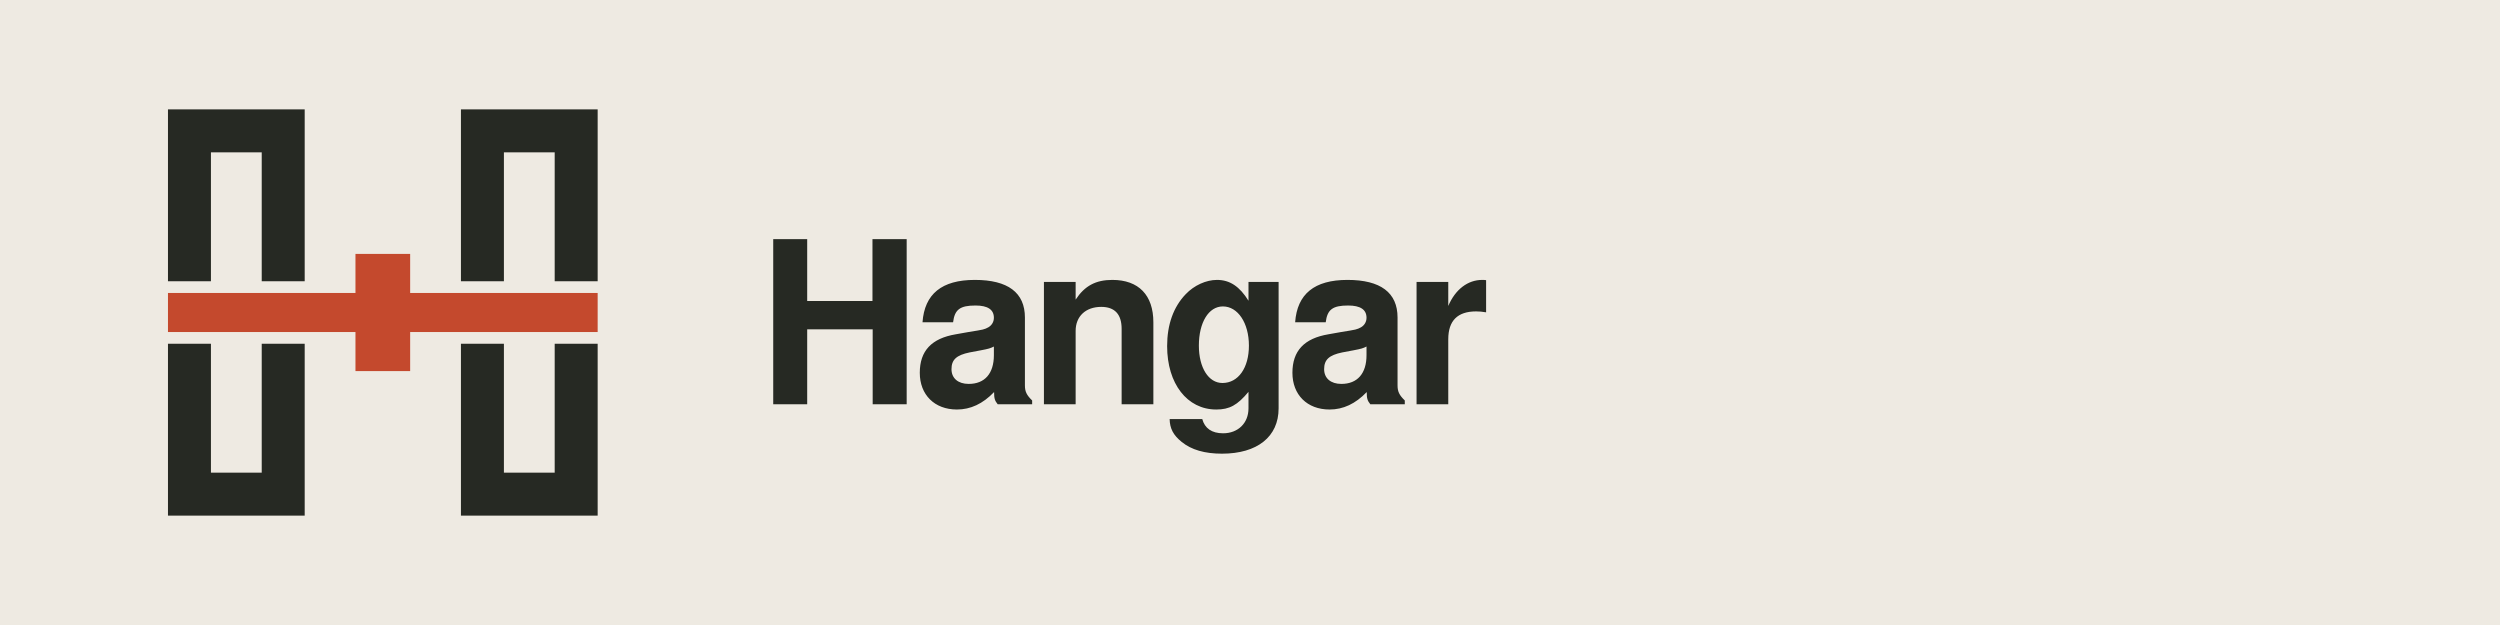
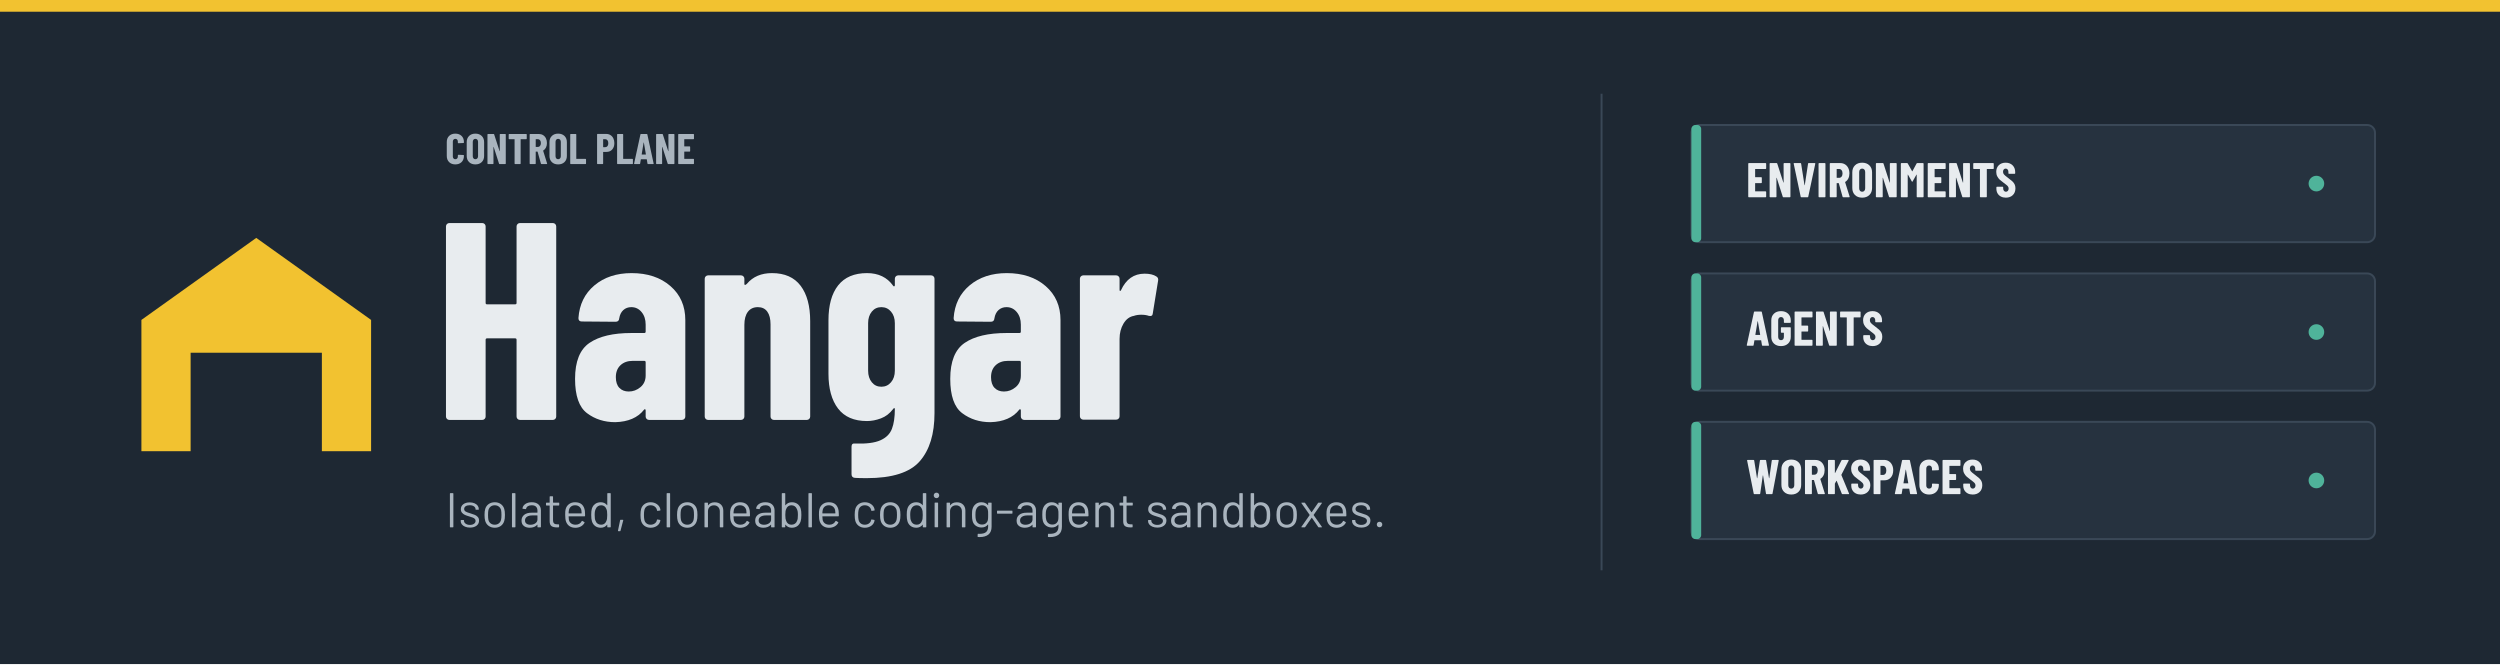
- <svg xmlns="http://www.w3.org/2000/svg" width="1280" height="320" viewBox="0 0 1280 320" role="img" aria-labelledby="title desc">
-   <rect width="1280" height="320" fill="#eeeae2" />
-   <g transform="translate(86 56)">
-     <path d="M0 0H70V88H48V22H22V88H0Z" fill="#262923" />
-     <path d="M0 120H22V186H48V120H70V208H0Z" fill="#262923" />
-     <path d="M150 0H220V88H198V22H172V88H150Z" fill="#262923" />
-     <path d="M150 120H172V186H198V120H220V208H150Z" fill="#262923" />
-     <path d="M0 94H96V74H124V94H220V114H124V134H96V114H0Z" fill="#c4492d" />
+ <svg xmlns="http://www.w3.org/2000/svg" width="1280" height="340" viewBox="0 0 1280 340" role="img" aria-labelledby="title desc">
+   <rect width="1280" height="340" fill="#1e2833" />
+   <rect width="1280" height="6" fill="#f2c230" />
+   <path d="M820 48V292" stroke="#3a4857" />
+   <g transform="translate(64 105) scale(4.2)">
+     <path d="M2 30V14L16 4l14 10v16h-6V18H8v12z" fill="#f2c230" />
  </g>
-   <text x="388" y="207" fill="#262923" font-family="Helvetica Neue,Helvetica,Arial,sans-serif" font-size="116" font-weight="700" letter-spacing="-5">Hangar</text>
+   <g fill="#a9b4be" transform="translate(228 84) scale(0.022)">
+     <path transform="translate(0 0)" d="M233 8Q143 8 88.5 -45.5Q34 -99 34 -189L34 -513Q34 -602 88.5 -655Q143 -708 233 -708Q324 -708 378.5 -655Q433 -602 433 -513L433 -502Q433 -497 429.5 -493.5Q426 -490 421 -490L304 -485Q292 -485 292 -496L292 -522Q292 -551 276 -569Q260 -587 233 -587Q207 -587 191 -569Q175 -551 175 -522L175 -177Q175 -148 191 -130.5Q207 -113 233 -113Q260 -113 276 -130.5Q292 -148 292 -177L292 -204Q292 -209 295.5 -212.5Q299 -216 304 -216L421 -211Q426 -211 429.5 -207.5Q433 -204 433 -199L433 -189Q433 -99 378 -45.5Q323 8 233 8Z" />
+     <path transform="translate(464 0)" d="M236 8Q144 8 89 -46Q34 -100 34 -190L34 -510Q34 -600 89 -654Q144 -708 236 -708Q328 -708 383.5 -654Q439 -600 439 -510L439 -190Q439 -100 383.5 -46Q328 8 236 8ZM236 -113Q264 -113 281 -132.5Q298 -152 298 -184L298 -516Q298 -548 281 -567.5Q264 -587 236 -587Q208 -587 191.5 -567.5Q175 -548 175 -516L175 -184Q175 -152 191.5 -132.5Q208 -113 236 -113Z" />
+     <path transform="translate(937 0)" d="M330 -688Q330 -693 333.5 -696.5Q337 -700 342 -700L458 -700Q463 -700 466.5 -696.5Q470 -693 470 -688L470 -12Q470 -7 466.5 -3.5Q463 0 458 0L326 0Q316 0 313 -10L189 -397Q188 -400 185.5 -399.5Q183 -399 183 -396L184 -12Q184 -7 180.5 -3.5Q177 0 172 0L56 0Q51 0 47.5 -3.5Q44 -7 44 -12L44 -688Q44 -693 47.5 -696.5Q51 -700 56 -700L187 -700Q197 -700 200 -690L325 -303Q326 -300 328.5 -300.5Q331 -301 331 -304L330 -688Z" />
+     <path transform="translate(1451 0)" d="M432 -700Q437 -700 440.5 -696.5Q444 -693 444 -688L444 -591Q444 -586 440.5 -582.5Q437 -579 432 -579L307 -579Q302 -579 302 -574L302 -12Q302 -7 298.5 -3.5Q295 0 290 0L173 0Q168 0 164.5 -3.5Q161 -7 161 -12L161 -574Q161 -579 156 -579L36 -579Q31 -579 27.5 -582.5Q24 -586 24 -591L24 -688Q24 -693 27.5 -696.5Q31 -700 36 -700L432 -700Z" />
+     <path transform="translate(1919 0)" d="M320 0Q309 0 306 -10L229 -286Q227 -290 224 -290L190 -290Q185 -290 185 -285L185 -12Q185 -7 181.5 -3.5Q178 0 173 0L56 0Q51 0 47.5 -3.5Q44 -7 44 -12L44 -688Q44 -693 47.5 -696.5Q51 -700 56 -700L258 -700Q313 -700 356 -673.5Q399 -647 422.5 -599Q446 -551 446 -489Q446 -430 423.5 -385Q401 -340 361 -315Q359 -314 358 -312.5Q357 -311 358 -309L450 -14L451 -10Q451 0 440 0L320 0ZM190 -579Q185 -579 185 -574L185 -403Q185 -398 190 -398L235 -398Q266 -398 285.5 -422.5Q305 -447 305 -488Q305 -530 285.5 -554.5Q266 -579 235 -579L190 -579Z" />
+     <path transform="translate(2390 0)" d="M236 8Q144 8 89 -46Q34 -100 34 -190L34 -510Q34 -600 89 -654Q144 -708 236 -708Q328 -708 383.5 -654Q439 -600 439 -510L439 -190Q439 -100 383.5 -46Q328 8 236 8ZM236 -113Q264 -113 281 -132.5Q298 -152 298 -184L298 -516Q298 -548 281 -567.5Q264 -587 236 -587Q208 -587 191.5 -567.5Q175 -548 175 -516L175 -184Q175 -152 191.5 -132.5Q208 -113 236 -113Z" />
+     <path transform="translate(2863 0)" d="M56 0Q51 0 47.5 -3.5Q44 -7 44 -12L44 -688Q44 -693 47.5 -696.5Q51 -700 56 -700L173 -700Q178 -700 181.5 -696.5Q185 -693 185 -688L185 -126Q185 -121 190 -121L400 -121Q405 -121 408.5 -117.5Q412 -114 412 -109L412 -12Q412 -7 408.5 -3.5Q405 0 400 0L56 0Z" />
+     <path transform="translate(3489 0)" d="M257 -701Q312 -701 355 -674Q398 -647 421.5 -598.5Q445 -550 445 -488Q445 -395 395 -339Q345 -283 264 -283L189 -283Q184 -283 184 -278L184 -12Q184 -7 180.5 -3.5Q177 0 172 0L55 0Q50 0 46.5 -3.5Q43 -7 43 -12L43 -689Q43 -694 46.5 -697.5Q50 -701 55 -701L257 -701ZM233 -393Q265 -393 284.5 -417.5Q304 -442 304 -485Q304 -529 284.5 -554Q265 -579 233 -579L189 -579Q184 -579 184 -574L184 -398Q184 -393 189 -393L233 -393Z" />
+     <path transform="translate(3954 0)" d="M56 0Q51 0 47.5 -3.5Q44 -7 44 -12L44 -688Q44 -693 47.5 -696.5Q51 -700 56 -700L173 -700Q178 -700 181.5 -696.5Q185 -693 185 -688L185 -126Q185 -121 190 -121L400 -121Q405 -121 408.5 -117.5Q412 -114 412 -109L412 -12Q412 -7 408.5 -3.5Q405 0 400 0L56 0Z" />
+     <path transform="translate(4380 0)" d="M338 0Q326 0 325 -11L309 -107Q309 -112 303 -112L176 -112Q170 -112 170 -107L154 -11Q153 0 141 0L24 0Q11 0 14 -13L161 -689Q163 -700 174 -700L309 -700Q320 -700 322 -689L468 -13L469 -9Q469 0 458 0L338 0ZM190 -226Q190 -221 194 -221L284 -221Q289 -221 288 -226L241 -499Q240 -502 238 -502Q236 -502 235 -499L190 -226Z" />
+     <path transform="translate(4862 0)" d="M330 -688Q330 -693 333.5 -696.5Q337 -700 342 -700L458 -700Q463 -700 466.5 -696.5Q470 -693 470 -688L470 -12Q470 -7 466.5 -3.5Q463 0 458 0L326 0Q316 0 313 -10L189 -397Q188 -400 185.5 -399.5Q183 -399 183 -396L184 -12Q184 -7 180.5 -3.5Q177 0 172 0L56 0Q51 0 47.5 -3.5Q44 -7 44 -12L44 -688Q44 -693 47.5 -696.5Q51 -700 56 -700L187 -700Q197 -700 200 -690L325 -303Q326 -300 328.5 -300.5Q331 -301 331 -304L330 -688Z" />
+     <path transform="translate(5376 0)" d="M411 -591Q411 -586 407.5 -582.5Q404 -579 399 -579L190 -579Q185 -579 185 -574L185 -416Q185 -411 190 -411L310 -411Q315 -411 318.5 -407.5Q322 -404 322 -399L322 -302Q322 -297 318.5 -293.5Q315 -290 310 -290L190 -290Q185 -290 185 -285L185 -126Q185 -121 190 -121L399 -121Q404 -121 407.5 -117.5Q411 -114 411 -109L411 -12Q411 -7 407.5 -3.5Q404 0 399 0L56 0Q51 0 47.5 -3.5Q44 -7 44 -12L44 -688Q44 -693 47.5 -696.5Q51 -700 56 -700L399 -700Q404 -700 407.5 -696.5Q411 -693 411 -688L411 -591Z" />
+   </g>
+   <g fill="#e8ecef" transform="translate(222 215) scale(0.144)">
+     <path transform="translate(0 0)" d="M295 -688Q295 -693 298.5 -696.5Q302 -700 307 -700L424 -700Q429 -700 432.5 -696.5Q436 -693 436 -688L436 -12Q436 -7 432.5 -3.5Q429 0 424 0L307 0Q302 0 298.5 -3.5Q295 -7 295 -12L295 -285Q295 -290 290 -290L190 -290Q185 -290 185 -285L185 -12Q185 -7 181.5 -3.5Q178 0 173 0L56 0Q51 0 47.5 -3.5Q44 -7 44 -12L44 -688Q44 -693 47.5 -696.5Q51 -700 56 -700L173 -700Q178 -700 181.5 -696.5Q185 -693 185 -688L185 -416Q185 -411 190 -411L290 -411Q295 -411 295 -416L295 -688Z" />
+     <path transform="translate(480 0)" d="M224 -522Q309 -522 362 -476Q415 -430 415 -355L415 -12Q415 -7 411.5 -3.5Q408 0 403 0L286 0Q281 0 277.5 -3.5Q274 -7 274 -12L274 -34Q274 -37 272 -38Q270 -39 268 -36Q235 6 166 8Q108 8 65.5 -24Q23 -56 23 -146Q23 -239 74.5 -274Q126 -309 223 -309L269 -309Q274 -309 274 -314L274 -339Q274 -366 259.5 -383.5Q245 -401 223 -401Q206 -401 194.5 -390.5Q183 -380 180 -361Q179 -349 167 -349L47 -350Q35 -350 35 -362Q40 -435 92 -478.5Q144 -522 224 -522ZM214 -101Q237 -101 255.5 -116.5Q274 -132 274 -158L274 -205Q274 -210 269 -210L228 -210Q201 -210 184.5 -194.5Q168 -179 168 -152Q168 -127 180.5 -114Q193 -101 214 -101Z" />
+     <path transform="translate(926 0)" d="M277 -522Q345 -522 379 -477Q413 -432 413 -351L413 -12Q413 -7 409.5 -3.5Q406 0 401 0L284 0Q279 0 275.5 -3.5Q272 -7 272 -12L272 -340Q272 -369 260.5 -385Q249 -401 227 -401Q204 -401 191.5 -384.5Q179 -368 179 -338L179 -12Q179 -7 175.5 -3.5Q172 0 167 0L50 0Q45 0 41.5 -3.5Q38 -7 38 -12L38 -502Q38 -507 41.5 -510.5Q45 -514 50 -514L167 -514Q172 -514 175.5 -510.5Q179 -507 179 -502L179 -483Q179 -480 181.5 -480Q184 -480 188 -484Q220 -522 277 -522Z" />
+     <path transform="translate(1373 0)" d="M267 -502Q267 -507 270.5 -510.5Q274 -514 279 -514L396 -514Q401 -514 404.5 -510.5Q408 -507 408 -502L408 -24Q408 87 355.5 147Q303 207 167 207Q140 207 125 206Q113 205 113 193L113 95Q113 82 126 84Q185 86 215.5 72.5Q246 59 256.5 32Q267 5 267 -39Q267 -42 265 -42Q263 -42 261 -39Q243 -15 217.5 -5.5Q192 4 168 4Q99 4 65 -40.5Q31 -85 31 -164L31 -354Q31 -435 65.5 -478.5Q100 -522 168 -522Q229 -522 261 -477Q263 -474 265 -475Q267 -476 267 -479L267 -502ZM219 -118Q240 -118 253.5 -134Q267 -150 267 -175L267 -344Q267 -369 253.5 -385Q240 -401 219 -401Q198 -401 185 -385Q172 -369 172 -344L172 -175Q172 -150 185 -134Q198 -118 219 -118Z" />
+     <path transform="translate(1814 0)" d="M224 -522Q309 -522 362 -476Q415 -430 415 -355L415 -12Q415 -7 411.5 -3.5Q408 0 403 0L286 0Q281 0 277.5 -3.5Q274 -7 274 -12L274 -34Q274 -37 272 -38Q270 -39 268 -36Q235 6 166 8Q108 8 65.5 -24Q23 -56 23 -146Q23 -239 74.5 -274Q126 -309 223 -309L269 -309Q274 -309 274 -314L274 -339Q274 -366 259.5 -383.5Q245 -401 223 -401Q206 -401 194.5 -390.5Q183 -380 180 -361Q179 -349 167 -349L47 -350Q35 -350 35 -362Q40 -435 92 -478.5Q144 -522 224 -522ZM214 -101Q237 -101 255.5 -116.5Q274 -132 274 -158L274 -205Q274 -210 269 -210L228 -210Q201 -210 184.5 -194.5Q168 -179 168 -152Q168 -127 180.5 -114Q193 -101 214 -101Z" />
+     <path transform="translate(2260 0)" d="M268 -520Q295 -520 310 -510Q318 -505 316 -495L297 -378Q296 -367 283 -370Q272 -374 256 -374Q241 -374 230 -370Q207 -366 193 -342.5Q179 -319 179 -288L179 -13Q179 -8 175.5 -4.5Q172 -1 167 -1L50 -1Q45 -1 41.5 -4.5Q38 -8 38 -13L38 -502Q38 -507 41.5 -510.5Q45 -514 50 -514L167 -514Q172 -514 175.5 -510.5Q179 -507 179 -502L179 -463Q179 -459 180.5 -458.5Q182 -458 184 -461Q211 -520 268 -520Z" />
+   </g>
+   <g fill="#a9b4be" transform="translate(228 270) scale(0.025)">
+     <path transform="translate(0 0)" d="M104 0Q94 0 94 -10L94 -690Q94 -700 104 -700L155 -700Q165 -700 165 -690L165 -10Q165 0 155 0L104 0Z" />
+     <path transform="translate(259 0)" d="M246 5Q190 5 146.5 -13Q103 -31 79.5 -61Q56 -91 56 -128L56 -140Q56 -150 66 -150L114 -150Q124 -150 124 -140L124 -132Q124 -99 158.5 -74.5Q193 -50 245 -50Q297 -50 329 -73.5Q361 -97 361 -133Q361 -158 344.5 -174Q328 -190 305.5 -199Q283 -208 236 -222Q180 -238 144 -254Q108 -270 83.5 -298.5Q59 -327 59 -371Q59 -435 109 -473Q159 -511 241 -511Q296 -511 338.5 -493Q381 -475 404 -443.5Q427 -412 427 -373L427 -370Q427 -360 417 -360L370 -360Q360 -360 360 -370L360 -373Q360 -407 327.5 -430Q295 -453 240 -453Q189 -453 158 -432.5Q127 -412 127 -376Q127 -342 157 -324Q187 -306 250 -288Q308 -271 344 -256Q380 -241 406 -212.5Q432 -184 432 -138Q432 -73 381 -34Q330 5 246 5Z" />
+     <path transform="translate(740 0)" d="M273 8Q201 8 149 -29Q97 -66 77 -131Q63 -177 63 -254Q63 -331 77 -376Q96 -440 148 -477Q200 -514 274 -514Q345 -514 396.5 -477Q448 -440 467 -377Q481 -334 481 -254Q481 -173 467 -131Q448 -66 396.5 -29Q345 8 273 8ZM273 -54Q321 -54 355 -80.5Q389 -107 401 -152Q410 -188 410 -253Q410 -319 402 -354Q390 -399 355.5 -425.5Q321 -452 272 -452Q223 -452 189 -425.5Q155 -399 143 -354Q135 -319 135 -253Q135 -187 143 -152Q154 -107 188.5 -80.5Q223 -54 273 -54Z" />
+     <path transform="translate(1285 0)" d="M90 0Q80 0 80 -10L80 -690Q80 -700 90 -700L141 -700Q151 -700 151 -690L151 -10Q151 0 141 0L90 0Z" />
+     <path transform="translate(1515 0)" d="M255 -514Q345 -514 394 -468Q443 -422 443 -346L443 -10Q443 0 433 0L382 0Q372 0 372 -10L372 -51Q372 -53 370.5 -54Q369 -55 367 -53Q342 -23 302 -7.5Q262 8 213 8Q142 8 94 -28Q46 -64 46 -138Q46 -213 100.5 -256.5Q155 -300 252 -300L368 -300Q372 -300 372 -304L372 -342Q372 -393 343.5 -422.5Q315 -452 255 -452Q207 -452 177 -433.5Q147 -415 140 -382Q137 -372 128 -373L74 -380Q63 -382 65 -388Q73 -444 125 -479Q177 -514 255 -514ZM227 -53Q286 -53 329 -82.5Q372 -112 372 -162L372 -240Q372 -244 368 -244L263 -244Q197 -244 157 -217Q117 -190 117 -142Q117 -98 147.5 -75.5Q178 -53 227 -53Z" />
+     <path transform="translate(2026 0)" d="M307 -457Q307 -447 297 -447L184 -447Q180 -447 180 -443L180 -148Q180 -100 201.5 -80.5Q223 -61 269 -61L294 -61Q304 -61 304 -51L304 -10Q304 0 294 0Q282 1 257 1Q185 1 148 -26Q111 -53 111 -126L111 -443Q111 -447 107 -447L46 -447Q36 -447 36 -457L36 -496Q36 -506 46 -506L107 -506Q111 -506 111 -510L111 -626Q111 -636 121 -636L170 -636Q180 -636 180 -626L180 -510Q180 -506 184 -506L297 -506Q307 -506 307 -496L307 -457Z" />
+     <path transform="translate(2390 0)" d="M468 -338Q472 -310 472 -268L472 -236Q472 -226 462 -226L139 -226Q135 -226 135 -222Q137 -167 141 -151Q152 -106 188 -80Q224 -54 280 -54Q322 -54 354 -73Q386 -92 404 -127Q410 -136 418 -131L457 -108Q465 -103 461 -94Q436 -46 386 -18.5Q336 9 271 9Q200 8 152 -25Q104 -58 83 -117Q65 -165 65 -255Q65 -297 66.5 -323.5Q68 -350 74 -371Q91 -436 142.5 -475Q194 -514 267 -514Q358 -514 407 -468Q456 -422 468 -338ZM267 -452Q218 -452 185.5 -426.5Q153 -401 143 -358Q137 -337 135 -290Q135 -286 139 -286L398 -286Q402 -286 402 -290Q400 -335 396 -354Q385 -399 351.5 -425.5Q318 -452 267 -452Z" />
+     <path transform="translate(2923 0)" d="M394 -690Q394 -700 404 -700L455 -700Q465 -700 465 -690L465 -10Q465 0 455 0L404 0Q394 0 394 -10L394 -52Q394 -54 392.5 -54.5Q391 -55 389 -53Q367 -24 334.5 -8Q302 8 262 8Q192 8 144.5 -28Q97 -64 79 -126Q65 -171 65 -253Q65 -336 77 -377Q95 -441 143 -477.5Q191 -514 262 -514Q301 -514 334 -498.5Q367 -483 389 -454Q391 -452 392.5 -452.5Q394 -453 394 -455L394 -690ZM376 -131Q385 -151 389 -178Q393 -205 393 -253Q393 -301 389 -328.5Q385 -356 375 -377Q363 -411 335.5 -431.5Q308 -452 270 -452Q230 -452 201 -432Q172 -412 159 -379Q147 -357 141.5 -329.5Q136 -302 136 -253Q136 -206 140 -179.5Q144 -153 154 -132Q166 -96 196.5 -75Q227 -54 269 -54Q309 -54 336 -75Q363 -96 376 -131Z" />
+     <path transform="translate(3469 0)" d="M76 79Q71 79 68.5 76Q66 73 67 68L111 -146Q113 -155 122 -155L166 -155Q171 -155 173.5 -152Q176 -149 175 -144L119 70Q117 79 108 79L76 79Z" />
+     <path transform="translate(3933 0)" d="M271 8Q199 8 147.5 -29.5Q96 -67 77 -131Q64 -175 64 -255Q64 -327 77 -377Q95 -439 147 -476.5Q199 -514 271 -514Q344 -514 397.5 -477Q451 -440 467 -385Q472 -367 473 -355L473 -353Q473 -346 464 -344L414 -337L412 -337Q405 -337 403 -346L400 -361Q391 -399 356 -425.5Q321 -452 271 -452Q221 -452 187.5 -425.5Q154 -399 144 -355Q135 -317 135 -254Q135 -188 144 -152Q154 -107 187.5 -80.5Q221 -54 271 -54Q320 -54 355.5 -79.5Q391 -105 400 -145L400 -149L401 -153Q402 -163 413 -161L462 -153Q472 -151 471 -142L467 -122Q452 -64 398 -28Q344 8 271 8Z" />
+     <path transform="translate(4453 0)" d="M90 0Q80 0 80 -10L80 -690Q80 -700 90 -700L141 -700Q151 -700 151 -690L151 -10Q151 0 141 0L90 0Z" />
+     <path transform="translate(4683 0)" d="M273 8Q201 8 149 -29Q97 -66 77 -131Q63 -177 63 -254Q63 -331 77 -376Q96 -440 148 -477Q200 -514 274 -514Q345 -514 396.5 -477Q448 -440 467 -377Q481 -334 481 -254Q481 -173 467 -131Q448 -66 396.5 -29Q345 8 273 8ZM273 -54Q321 -54 355 -80.5Q389 -107 401 -152Q410 -188 410 -253Q410 -319 402 -354Q390 -399 355.5 -425.5Q321 -452 272 -452Q223 -452 189 -425.5Q155 -399 143 -354Q135 -319 135 -253Q135 -187 143 -152Q154 -107 188.5 -80.5Q223 -54 273 -54Z" />
+     <path transform="translate(5228 0)" d="M290 -513Q370 -513 417.5 -466Q465 -419 465 -340L465 -10Q465 0 455 0L404 0Q394 0 394 -10L394 -326Q394 -381 360.5 -416Q327 -451 274 -451Q219 -451 185 -417Q151 -383 151 -328L151 -10Q151 0 141 0L90 0Q80 0 80 -10L80 -496Q80 -506 90 -506L141 -506Q151 -506 151 -496L151 -453Q151 -451 152.5 -450Q154 -449 155 -451Q199 -513 290 -513Z" />
+     <path transform="translate(5767 0)" d="M468 -338Q472 -310 472 -268L472 -236Q472 -226 462 -226L139 -226Q135 -226 135 -222Q137 -167 141 -151Q152 -106 188 -80Q224 -54 280 -54Q322 -54 354 -73Q386 -92 404 -127Q410 -136 418 -131L457 -108Q465 -103 461 -94Q436 -46 386 -18.5Q336 9 271 9Q200 8 152 -25Q104 -58 83 -117Q65 -165 65 -255Q65 -297 66.5 -323.5Q68 -350 74 -371Q91 -436 142.5 -475Q194 -514 267 -514Q358 -514 407 -468Q456 -422 468 -338ZM267 -452Q218 -452 185.5 -426.5Q153 -401 143 -358Q137 -337 135 -290Q135 -286 139 -286L398 -286Q402 -286 402 -290Q400 -335 396 -354Q385 -399 351.5 -425.5Q318 -452 267 -452Z" />
+     <path transform="translate(6300 0)" d="M255 -514Q345 -514 394 -468Q443 -422 443 -346L443 -10Q443 0 433 0L382 0Q372 0 372 -10L372 -51Q372 -53 370.5 -54Q369 -55 367 -53Q342 -23 302 -7.5Q262 8 213 8Q142 8 94 -28Q46 -64 46 -138Q46 -213 100.5 -256.5Q155 -300 252 -300L368 -300Q372 -300 372 -304L372 -342Q372 -393 343.5 -422.5Q315 -452 255 -452Q207 -452 177 -433.5Q147 -415 140 -382Q137 -372 128 -373L74 -380Q63 -382 65 -388Q73 -444 125 -479Q177 -514 255 -514ZM227 -53Q286 -53 329 -82.5Q372 -112 372 -162L372 -240Q372 -244 368 -244L263 -244Q197 -244 157 -217Q117 -190 117 -142Q117 -98 147.5 -75.5Q178 -53 227 -53Z" />
+     <path transform="translate(6811 0)" d="M469 -377Q481 -332 481 -253Q481 -171 467 -126Q448 -64 401 -28Q354 8 284 8Q244 8 211 -8Q178 -24 156 -54Q155 -56 153 -55.5Q151 -55 151 -53L151 -10Q151 0 141 0L90 0Q80 0 80 -10L80 -690Q80 -700 90 -700L141 -700Q151 -700 151 -690L151 -454Q151 -452 152.5 -451.5Q154 -451 156 -453Q178 -482 211 -498Q244 -514 284 -514Q355 -514 403 -477.5Q451 -441 469 -377ZM392 -132Q402 -153 406 -179.5Q410 -206 410 -253Q410 -302 404.5 -329.5Q399 -357 387 -379Q374 -412 345 -432Q316 -452 276 -452Q238 -452 210.5 -431.5Q183 -411 171 -377Q161 -356 156.5 -329Q152 -302 152 -253Q152 -205 156.5 -178.5Q161 -152 170 -131Q183 -96 210 -75Q237 -54 277 -54Q319 -54 349.5 -75Q380 -96 392 -132Z" />
+     <path transform="translate(7357 0)" d="M90 0Q80 0 80 -10L80 -690Q80 -700 90 -700L141 -700Q151 -700 151 -690L151 -10Q151 0 141 0L90 0Z" />
+     <path transform="translate(7587 0)" d="M468 -338Q472 -310 472 -268L472 -236Q472 -226 462 -226L139 -226Q135 -226 135 -222Q137 -167 141 -151Q152 -106 188 -80Q224 -54 280 -54Q322 -54 354 -73Q386 -92 404 -127Q410 -136 418 -131L457 -108Q465 -103 461 -94Q436 -46 386 -18.5Q336 9 271 9Q200 8 152 -25Q104 -58 83 -117Q65 -165 65 -255Q65 -297 66.5 -323.5Q68 -350 74 -371Q91 -436 142.5 -475Q194 -514 267 -514Q358 -514 407 -468Q456 -422 468 -338ZM267 -452Q218 -452 185.5 -426.5Q153 -401 143 -358Q137 -337 135 -290Q135 -286 139 -286L398 -286Q402 -286 402 -290Q400 -335 396 -354Q385 -399 351.5 -425.5Q318 -452 267 -452Z" />
+     <path transform="translate(8320 0)" d="M271 8Q199 8 147.5 -29.5Q96 -67 77 -131Q64 -175 64 -255Q64 -327 77 -377Q95 -439 147 -476.5Q199 -514 271 -514Q344 -514 397.5 -477Q451 -440 467 -385Q472 -367 473 -355L473 -353Q473 -346 464 -344L414 -337L412 -337Q405 -337 403 -346L400 -361Q391 -399 356 -425.5Q321 -452 271 -452Q221 -452 187.5 -425.5Q154 -399 144 -355Q135 -317 135 -254Q135 -188 144 -152Q154 -107 187.5 -80.5Q221 -54 271 -54Q320 -54 355.5 -79.5Q391 -105 400 -145L400 -149L401 -153Q402 -163 413 -161L462 -153Q472 -151 471 -142L467 -122Q452 -64 398 -28Q344 8 271 8Z" />
+     <path transform="translate(8840 0)" d="M273 8Q201 8 149 -29Q97 -66 77 -131Q63 -177 63 -254Q63 -331 77 -376Q96 -440 148 -477Q200 -514 274 -514Q345 -514 396.5 -477Q448 -440 467 -377Q481 -334 481 -254Q481 -173 467 -131Q448 -66 396.5 -29Q345 8 273 8ZM273 -54Q321 -54 355 -80.5Q389 -107 401 -152Q410 -188 410 -253Q410 -319 402 -354Q390 -399 355.5 -425.5Q321 -452 272 -452Q223 -452 189 -425.5Q155 -399 143 -354Q135 -319 135 -253Q135 -187 143 -152Q154 -107 188.5 -80.5Q223 -54 273 -54Z" />
+     <path transform="translate(9385 0)" d="M394 -690Q394 -700 404 -700L455 -700Q465 -700 465 -690L465 -10Q465 0 455 0L404 0Q394 0 394 -10L394 -52Q394 -54 392.5 -54.5Q391 -55 389 -53Q367 -24 334.5 -8Q302 8 262 8Q192 8 144.5 -28Q97 -64 79 -126Q65 -171 65 -253Q65 -336 77 -377Q95 -441 143 -477.5Q191 -514 262 -514Q301 -514 334 -498.5Q367 -483 389 -454Q391 -452 392.5 -452.5Q394 -453 394 -455L394 -690ZM376 -131Q385 -151 389 -178Q393 -205 393 -253Q393 -301 389 -328.5Q385 -356 375 -377Q363 -411 335.5 -431.5Q308 -452 270 -452Q230 -452 201 -432Q172 -412 159 -379Q147 -357 141.5 -329.5Q136 -302 136 -253Q136 -206 140 -179.5Q144 -153 154 -132Q166 -96 196.5 -75Q227 -54 269 -54Q309 -54 336 -75Q363 -96 376 -131Z" />
+     <path transform="translate(9931 0)" d="M128 -598Q104 -598 88 -614Q72 -630 72 -654Q72 -679 88 -694.5Q104 -710 128 -710Q152 -710 168 -694.5Q184 -679 184 -654Q184 -630 168 -614Q152 -598 128 -598ZM100 -1Q90 -1 90 -11L90 -497Q90 -507 100 -507L151 -507Q161 -507 161 -497L161 -11Q161 -1 151 -1L100 -1Z" />
+     <path transform="translate(10186 0)" d="M290 -513Q370 -513 417.5 -466Q465 -419 465 -340L465 -10Q465 0 455 0L404 0Q394 0 394 -10L394 -326Q394 -381 360.5 -416Q327 -451 274 -451Q219 -451 185 -417Q151 -383 151 -328L151 -10Q151 0 141 0L90 0Q80 0 80 -10L80 -496Q80 -506 90 -506L141 -506Q151 -506 151 -496L151 -453Q151 -451 152.5 -450Q154 -449 155 -451Q199 -513 290 -513Z" />
+     <path transform="translate(10725 0)" d="M392 -496Q392 -506 402 -506L453 -506Q463 -506 463 -496L463 -17Q463 95 398.5 147Q334 199 221 199Q198 199 186 198Q176 197 176 187L178 141Q178 136 181 133.5Q184 131 188 132L215 133Q308 133 350 96.5Q392 60 392 -19L392 -56Q392 -58 390.5 -58.5Q389 -59 387 -57Q341 3 256 3Q191 3 140.5 -32Q90 -67 73 -131Q61 -172 61 -253Q61 -297 63.5 -327Q66 -357 74 -381Q92 -441 139 -477.5Q186 -514 252 -514Q341 -514 387 -455Q389 -453 390.5 -454Q392 -455 392 -457L392 -496ZM387 -153Q390 -168 391 -190Q392 -212 392 -254Q392 -305 391 -322.5Q390 -340 386 -355Q378 -397 346.5 -424.5Q315 -452 267 -452Q220 -452 187.5 -425Q155 -398 142 -355Q132 -323 132 -255Q132 -182 142 -154Q152 -112 185.5 -84.5Q219 -57 267 -57Q316 -57 347.5 -84Q379 -111 387 -153Z" />
+     <path transform="translate(11260 0)" d="M49 -280Q39 -280 39 -290L39 -332Q39 -342 49 -342L345 -342Q355 -342 355 -332L355 -290Q355 -280 345 -280L49 -280Z" />
+     <path transform="translate(11654 0)" d="M255 -514Q345 -514 394 -468Q443 -422 443 -346L443 -10Q443 0 433 0L382 0Q372 0 372 -10L372 -51Q372 -53 370.5 -54Q369 -55 367 -53Q342 -23 302 -7.5Q262 8 213 8Q142 8 94 -28Q46 -64 46 -138Q46 -213 100.5 -256.5Q155 -300 252 -300L368 -300Q372 -300 372 -304L372 -342Q372 -393 343.5 -422.5Q315 -452 255 -452Q207 -452 177 -433.5Q147 -415 140 -382Q137 -372 128 -373L74 -380Q63 -382 65 -388Q73 -444 125 -479Q177 -514 255 -514ZM227 -53Q286 -53 329 -82.5Q372 -112 372 -162L372 -240Q372 -244 368 -244L263 -244Q197 -244 157 -217Q117 -190 117 -142Q117 -98 147.5 -75.5Q178 -53 227 -53Z" />
+     <path transform="translate(12165 0)" d="M392 -496Q392 -506 402 -506L453 -506Q463 -506 463 -496L463 -17Q463 95 398.5 147Q334 199 221 199Q198 199 186 198Q176 197 176 187L178 141Q178 136 181 133.5Q184 131 188 132L215 133Q308 133 350 96.5Q392 60 392 -19L392 -56Q392 -58 390.5 -58.5Q389 -59 387 -57Q341 3 256 3Q191 3 140.5 -32Q90 -67 73 -131Q61 -172 61 -253Q61 -297 63.5 -327Q66 -357 74 -381Q92 -441 139 -477.5Q186 -514 252 -514Q341 -514 387 -455Q389 -453 390.5 -454Q392 -455 392 -457L392 -496ZM387 -153Q390 -168 391 -190Q392 -212 392 -254Q392 -305 391 -322.5Q390 -340 386 -355Q378 -397 346.5 -424.5Q315 -452 267 -452Q220 -452 187.5 -425Q155 -398 142 -355Q132 -323 132 -255Q132 -182 142 -154Q152 -112 185.5 -84.5Q219 -57 267 -57Q316 -57 347.5 -84Q379 -111 387 -153Z" />
+     <path transform="translate(12700 0)" d="M468 -338Q472 -310 472 -268L472 -236Q472 -226 462 -226L139 -226Q135 -226 135 -222Q137 -167 141 -151Q152 -106 188 -80Q224 -54 280 -54Q322 -54 354 -73Q386 -92 404 -127Q410 -136 418 -131L457 -108Q465 -103 461 -94Q436 -46 386 -18.5Q336 9 271 9Q200 8 152 -25Q104 -58 83 -117Q65 -165 65 -255Q65 -297 66.5 -323.5Q68 -350 74 -371Q91 -436 142.5 -475Q194 -514 267 -514Q358 -514 407 -468Q456 -422 468 -338ZM267 -452Q218 -452 185.5 -426.5Q153 -401 143 -358Q137 -337 135 -290Q135 -286 139 -286L398 -286Q402 -286 402 -290Q400 -335 396 -354Q385 -399 351.5 -425.5Q318 -452 267 -452Z" />
+     <path transform="translate(13233 0)" d="M290 -513Q370 -513 417.5 -466Q465 -419 465 -340L465 -10Q465 0 455 0L404 0Q394 0 394 -10L394 -326Q394 -381 360.5 -416Q327 -451 274 -451Q219 -451 185 -417Q151 -383 151 -328L151 -10Q151 0 141 0L90 0Q80 0 80 -10L80 -496Q80 -506 90 -506L141 -506Q151 -506 151 -496L151 -453Q151 -451 152.5 -450Q154 -449 155 -451Q199 -513 290 -513Z" />
+     <path transform="translate(13772 0)" d="M307 -457Q307 -447 297 -447L184 -447Q180 -447 180 -443L180 -148Q180 -100 201.5 -80.5Q223 -61 269 -61L294 -61Q304 -61 304 -51L304 -10Q304 0 294 0Q282 1 257 1Q185 1 148 -26Q111 -53 111 -126L111 -443Q111 -447 107 -447L46 -447Q36 -447 36 -457L36 -496Q36 -506 46 -506L107 -506Q111 -506 111 -510L111 -626Q111 -636 121 -636L170 -636Q180 -636 180 -626L180 -510Q180 -506 184 -506L297 -506Q307 -506 307 -496L307 -457Z" />
+     <path transform="translate(14336 0)" d="M246 5Q190 5 146.5 -13Q103 -31 79.5 -61Q56 -91 56 -128L56 -140Q56 -150 66 -150L114 -150Q124 -150 124 -140L124 -132Q124 -99 158.5 -74.5Q193 -50 245 -50Q297 -50 329 -73.5Q361 -97 361 -133Q361 -158 344.5 -174Q328 -190 305.5 -199Q283 -208 236 -222Q180 -238 144 -254Q108 -270 83.5 -298.5Q59 -327 59 -371Q59 -435 109 -473Q159 -511 241 -511Q296 -511 338.5 -493Q381 -475 404 -443.5Q427 -412 427 -373L427 -370Q427 -360 417 -360L370 -360Q360 -360 360 -370L360 -373Q360 -407 327.5 -430Q295 -453 240 -453Q189 -453 158 -432.5Q127 -412 127 -376Q127 -342 157 -324Q187 -306 250 -288Q308 -271 344 -256Q380 -241 406 -212.5Q432 -184 432 -138Q432 -73 381 -34Q330 5 246 5Z" />
+     <path transform="translate(14817 0)" d="M255 -514Q345 -514 394 -468Q443 -422 443 -346L443 -10Q443 0 433 0L382 0Q372 0 372 -10L372 -51Q372 -53 370.5 -54Q369 -55 367 -53Q342 -23 302 -7.5Q262 8 213 8Q142 8 94 -28Q46 -64 46 -138Q46 -213 100.5 -256.5Q155 -300 252 -300L368 -300Q372 -300 372 -304L372 -342Q372 -393 343.5 -422.5Q315 -452 255 -452Q207 -452 177 -433.5Q147 -415 140 -382Q137 -372 128 -373L74 -380Q63 -382 65 -388Q73 -444 125 -479Q177 -514 255 -514ZM227 -53Q286 -53 329 -82.5Q372 -112 372 -162L372 -240Q372 -244 368 -244L263 -244Q197 -244 157 -217Q117 -190 117 -142Q117 -98 147.5 -75.5Q178 -53 227 -53Z" />
+     <path transform="translate(15328 0)" d="M290 -513Q370 -513 417.5 -466Q465 -419 465 -340L465 -10Q465 0 455 0L404 0Q394 0 394 -10L394 -326Q394 -381 360.5 -416Q327 -451 274 -451Q219 -451 185 -417Q151 -383 151 -328L151 -10Q151 0 141 0L90 0Q80 0 80 -10L80 -496Q80 -506 90 -506L141 -506Q151 -506 151 -496L151 -453Q151 -451 152.5 -450Q154 -449 155 -451Q199 -513 290 -513Z" />
+     <path transform="translate(15867 0)" d="M394 -690Q394 -700 404 -700L455 -700Q465 -700 465 -690L465 -10Q465 0 455 0L404 0Q394 0 394 -10L394 -52Q394 -54 392.5 -54.5Q391 -55 389 -53Q367 -24 334.5 -8Q302 8 262 8Q192 8 144.5 -28Q97 -64 79 -126Q65 -171 65 -253Q65 -336 77 -377Q95 -441 143 -477.5Q191 -514 262 -514Q301 -514 334 -498.5Q367 -483 389 -454Q391 -452 392.5 -452.5Q394 -453 394 -455L394 -690ZM376 -131Q385 -151 389 -178Q393 -205 393 -253Q393 -301 389 -328.5Q385 -356 375 -377Q363 -411 335.5 -431.5Q308 -452 270 -452Q230 -452 201 -432Q172 -412 159 -379Q147 -357 141.5 -329.5Q136 -302 136 -253Q136 -206 140 -179.5Q144 -153 154 -132Q166 -96 196.5 -75Q227 -54 269 -54Q309 -54 336 -75Q363 -96 376 -131Z" />
+     <path transform="translate(16413 0)" d="M469 -377Q481 -332 481 -253Q481 -171 467 -126Q448 -64 401 -28Q354 8 284 8Q244 8 211 -8Q178 -24 156 -54Q155 -56 153 -55.5Q151 -55 151 -53L151 -10Q151 0 141 0L90 0Q80 0 80 -10L80 -690Q80 -700 90 -700L141 -700Q151 -700 151 -690L151 -454Q151 -452 152.5 -451.5Q154 -451 156 -453Q178 -482 211 -498Q244 -514 284 -514Q355 -514 403 -477.5Q451 -441 469 -377ZM392 -132Q402 -153 406 -179.5Q410 -206 410 -253Q410 -302 404.5 -329.5Q399 -357 387 -379Q374 -412 345 -432Q316 -452 276 -452Q238 -452 210.5 -431.5Q183 -411 171 -377Q161 -356 156.5 -329Q152 -302 152 -253Q152 -205 156.5 -178.5Q161 -152 170 -131Q183 -96 210 -75Q237 -54 277 -54Q319 -54 349.5 -75Q380 -96 392 -132Z" />
+     <path transform="translate(16959 0)" d="M273 8Q201 8 149 -29Q97 -66 77 -131Q63 -177 63 -254Q63 -331 77 -376Q96 -440 148 -477Q200 -514 274 -514Q345 -514 396.5 -477Q448 -440 467 -377Q481 -334 481 -254Q481 -173 467 -131Q448 -66 396.5 -29Q345 8 273 8ZM273 -54Q321 -54 355 -80.5Q389 -107 401 -152Q410 -188 410 -253Q410 -319 402 -354Q390 -399 355.5 -425.5Q321 -452 272 -452Q223 -452 189 -425.5Q155 -399 143 -354Q135 -319 135 -253Q135 -187 143 -152Q154 -107 188.5 -80.5Q223 -54 273 -54Z" />
+     <path transform="translate(17504 0)" d="M37 0Q31 0 28.5 -4Q26 -8 30 -12L197 -250Q199 -253 197 -256L30 -494Q28 -496 28 -499Q28 -506 37 -506L91 -506Q99 -506 103 -500L234 -311Q235 -310 237 -310Q239 -310 240 -311L370 -500Q374 -506 382 -506L441 -506Q447 -506 449 -502.5Q451 -499 447 -494L280 -256Q279 -253 280 -250L447 -12Q449 -10 449 -6Q449 -4 447 -2Q445 0 441 0L386 0Q378 0 374 -6L244 -195Q243 -197 241 -197Q239 -197 238 -195L106 -6Q102 0 94 0L37 0Z" />
+     <path transform="translate(17981 0)" d="M468 -338Q472 -310 472 -268L472 -236Q472 -226 462 -226L139 -226Q135 -226 135 -222Q137 -167 141 -151Q152 -106 188 -80Q224 -54 280 -54Q322 -54 354 -73Q386 -92 404 -127Q410 -136 418 -131L457 -108Q465 -103 461 -94Q436 -46 386 -18.5Q336 9 271 9Q200 8 152 -25Q104 -58 83 -117Q65 -165 65 -255Q65 -297 66.5 -323.5Q68 -350 74 -371Q91 -436 142.5 -475Q194 -514 267 -514Q358 -514 407 -468Q456 -422 468 -338ZM267 -452Q218 -452 185.5 -426.5Q153 -401 143 -358Q137 -337 135 -290Q135 -286 139 -286L398 -286Q402 -286 402 -290Q400 -335 396 -354Q385 -399 351.5 -425.5Q318 -452 267 -452Z" />
+     <path transform="translate(18514 0)" d="M246 5Q190 5 146.5 -13Q103 -31 79.5 -61Q56 -91 56 -128L56 -140Q56 -150 66 -150L114 -150Q124 -150 124 -140L124 -132Q124 -99 158.5 -74.5Q193 -50 245 -50Q297 -50 329 -73.5Q361 -97 361 -133Q361 -158 344.5 -174Q328 -190 305.5 -199Q283 -208 236 -222Q180 -238 144 -254Q108 -270 83.5 -298.5Q59 -327 59 -371Q59 -435 109 -473Q159 -511 241 -511Q296 -511 338.5 -493Q381 -475 404 -443.5Q427 -412 427 -373L427 -370Q427 -360 417 -360L370 -360Q360 -360 360 -370L360 -373Q360 -407 327.5 -430Q295 -453 240 -453Q189 -453 158 -432.5Q127 -412 127 -376Q127 -342 157 -324Q187 -306 250 -288Q308 -271 344 -256Q380 -241 406 -212.5Q432 -184 432 -138Q432 -73 381 -34Q330 5 246 5Z" />
+     <path transform="translate(18995 0)" d="M138 -2Q113 -2 97.5 -18Q82 -34 82 -58Q82 -83 97.5 -98.5Q113 -114 138 -114Q162 -114 178 -98.5Q194 -83 194 -58Q194 -34 178 -18Q162 -2 138 -2Z" />
+   </g>
+   <rect x="866" y="64" width="350" height="60" rx="4" fill="#26323f" stroke="#3a4857" />
+   <rect x="866" y="64" width="5" height="60" rx="2" fill="#4fb39a" />
+   <g fill="#e8ecef" transform="translate(894 101) scale(0.025)">
+     <path transform="translate(0 0)" d="M411 -591Q411 -586 407.5 -582.5Q404 -579 399 -579L190 -579Q185 -579 185 -574L185 -416Q185 -411 190 -411L310 -411Q315 -411 318.5 -407.5Q322 -404 322 -399L322 -302Q322 -297 318.5 -293.5Q315 -290 310 -290L190 -290Q185 -290 185 -285L185 -126Q185 -121 190 -121L399 -121Q404 -121 407.5 -117.5Q411 -114 411 -109L411 -12Q411 -7 407.5 -3.5Q404 0 399 0L56 0Q51 0 47.5 -3.5Q44 -7 44 -12L44 -688Q44 -693 47.5 -696.5Q51 -700 56 -700L399 -700Q404 -700 407.5 -696.5Q411 -693 411 -688L411 -591Z" />
+     <path transform="translate(438 0)" d="M330 -688Q330 -693 333.5 -696.5Q337 -700 342 -700L458 -700Q463 -700 466.5 -696.5Q470 -693 470 -688L470 -12Q470 -7 466.5 -3.5Q463 0 458 0L326 0Q316 0 313 -10L189 -397Q188 -400 185.5 -399.5Q183 -399 183 -396L184 -12Q184 -7 180.5 -3.5Q177 0 172 0L56 0Q51 0 47.5 -3.5Q44 -7 44 -12L44 -688Q44 -693 47.5 -696.5Q51 -700 56 -700L187 -700Q197 -700 200 -690L325 -303Q326 -300 328.5 -300.5Q331 -301 331 -304L330 -688Z" />
+     <path transform="translate(952 0)" d="M179 0Q168 0 166 -11L23 -687L22 -691Q22 -700 33 -700L162 -700Q174 -700 175 -689L244 -249Q245 -245 247 -245Q249 -245 250 -249L317 -689Q318 -700 330 -700L455 -700Q468 -700 465 -687L321 -11Q319 0 308 0L179 0Z" />
+     <path transform="translate(1440 0)" d="M56 0Q51 0 47.5 -3.5Q44 -7 44 -12L44 -688Q44 -693 47.5 -696.5Q51 -700 56 -700L173 -700Q178 -700 181.5 -696.5Q185 -693 185 -688L185 -12Q185 -7 181.5 -3.5Q178 0 173 0L56 0Z" />
+     <path transform="translate(1670 0)" d="M320 0Q309 0 306 -10L229 -286Q227 -290 224 -290L190 -290Q185 -290 185 -285L185 -12Q185 -7 181.5 -3.5Q178 0 173 0L56 0Q51 0 47.5 -3.5Q44 -7 44 -12L44 -688Q44 -693 47.5 -696.5Q51 -700 56 -700L258 -700Q313 -700 356 -673.5Q399 -647 422.5 -599Q446 -551 446 -489Q446 -430 423.5 -385Q401 -340 361 -315Q359 -314 358 -312.5Q357 -311 358 -309L450 -14L451 -10Q451 0 440 0L320 0ZM190 -579Q185 -579 185 -574L185 -403Q185 -398 190 -398L235 -398Q266 -398 285.5 -422.5Q305 -447 305 -488Q305 -530 285.5 -554.5Q266 -579 235 -579L190 -579Z" />
+     <path transform="translate(2141 0)" d="M236 8Q144 8 89 -46Q34 -100 34 -190L34 -510Q34 -600 89 -654Q144 -708 236 -708Q328 -708 383.5 -654Q439 -600 439 -510L439 -190Q439 -100 383.5 -46Q328 8 236 8ZM236 -113Q264 -113 281 -132.5Q298 -152 298 -184L298 -516Q298 -548 281 -567.5Q264 -587 236 -587Q208 -587 191.5 -567.5Q175 -548 175 -516L175 -184Q175 -152 191.5 -132.5Q208 -113 236 -113Z" />
+     <path transform="translate(2614 0)" d="M330 -688Q330 -693 333.5 -696.5Q337 -700 342 -700L458 -700Q463 -700 466.5 -696.5Q470 -693 470 -688L470 -12Q470 -7 466.5 -3.5Q463 0 458 0L326 0Q316 0 313 -10L189 -397Q188 -400 185.5 -399.5Q183 -399 183 -396L184 -12Q184 -7 180.5 -3.5Q177 0 172 0L56 0Q51 0 47.5 -3.5Q44 -7 44 -12L44 -688Q44 -693 47.5 -696.5Q51 -700 56 -700L187 -700Q197 -700 200 -690L325 -303Q326 -300 328.5 -300.5Q331 -301 331 -304L330 -688Z" />
+     <path transform="translate(3128 0)" d="M364 -692Q368 -700 379 -700L495 -700Q500 -700 503.5 -696.5Q507 -693 507 -688L507 -12Q507 -7 503.5 -3.5Q500 0 495 0L378 0Q373 0 369.5 -3.5Q366 -7 366 -12L366 -461Q366 -465 364 -465Q362 -465 360 -462L282 -324Q277 -316 274 -316Q271 -316 266 -324L188 -462Q186 -465 184 -465Q182 -465 182 -461L182 -12Q182 -7 178.5 -3.5Q175 0 170 0L53 0Q48 0 44.5 -3.5Q41 -7 41 -12L41 -688Q41 -693 44.5 -696.5Q48 -700 53 -700L168 -700Q178 -700 183 -692L272 -533Q275 -529 278 -533L364 -692Z" />
+     <path transform="translate(3676 0)" d="M411 -591Q411 -586 407.5 -582.5Q404 -579 399 -579L190 -579Q185 -579 185 -574L185 -416Q185 -411 190 -411L310 -411Q315 -411 318.5 -407.5Q322 -404 322 -399L322 -302Q322 -297 318.5 -293.5Q315 -290 310 -290L190 -290Q185 -290 185 -285L185 -126Q185 -121 190 -121L399 -121Q404 -121 407.5 -117.5Q411 -114 411 -109L411 -12Q411 -7 407.5 -3.5Q404 0 399 0L56 0Q51 0 47.5 -3.5Q44 -7 44 -12L44 -688Q44 -693 47.5 -696.5Q51 -700 56 -700L399 -700Q404 -700 407.5 -696.5Q411 -693 411 -688L411 -591Z" />
+     <path transform="translate(4114 0)" d="M330 -688Q330 -693 333.5 -696.5Q337 -700 342 -700L458 -700Q463 -700 466.5 -696.5Q470 -693 470 -688L470 -12Q470 -7 466.5 -3.5Q463 0 458 0L326 0Q316 0 313 -10L189 -397Q188 -400 185.5 -399.5Q183 -399 183 -396L184 -12Q184 -7 180.5 -3.5Q177 0 172 0L56 0Q51 0 47.5 -3.5Q44 -7 44 -12L44 -688Q44 -693 47.5 -696.5Q51 -700 56 -700L187 -700Q197 -700 200 -690L325 -303Q326 -300 328.5 -300.5Q331 -301 331 -304L330 -688Z" />
+     <path transform="translate(4628 0)" d="M432 -700Q437 -700 440.5 -696.5Q444 -693 444 -688L444 -591Q444 -586 440.5 -582.5Q437 -579 432 -579L307 -579Q302 -579 302 -574L302 -12Q302 -7 298.5 -3.5Q295 0 290 0L173 0Q168 0 164.5 -3.5Q161 -7 161 -12L161 -574Q161 -579 156 -579L36 -579Q31 -579 27.5 -582.5Q24 -586 24 -591L24 -688Q24 -693 27.5 -696.5Q31 -700 36 -700L432 -700Z" />
+     <path transform="translate(5096 0)" d="M224 8Q166 8 122 -15Q78 -38 54 -79.5Q30 -121 30 -175L30 -204Q30 -209 33.5 -212.5Q37 -216 42 -216L157 -216Q162 -216 165.5 -212.5Q169 -209 169 -204L169 -182Q169 -151 185 -132Q201 -113 225 -113Q249 -113 265 -131Q281 -149 281 -178Q281 -208 261 -229.5Q241 -251 183 -293Q133 -329 102 -357Q71 -385 49 -426Q27 -467 27 -521Q27 -606 80 -657Q133 -708 220 -708Q308 -708 361.5 -655Q415 -602 415 -516L415 -492Q415 -487 411.5 -483.5Q408 -480 403 -480L288 -480Q283 -480 279.5 -483.5Q276 -487 276 -492L276 -519Q276 -550 260.5 -568.5Q245 -587 220 -587Q196 -587 181 -569.5Q166 -552 166 -521Q166 -491 185 -468Q204 -445 260 -404Q322 -358 353.5 -329.5Q385 -301 402.5 -266.5Q420 -232 420 -184Q420 -96 366 -44Q312 8 224 8Z" />
+   </g>
+   <circle cx="1186" cy="94" r="4" fill="#4fb39a" />
+   <rect x="866" y="140" width="350" height="60" rx="4" fill="#26323f" stroke="#3a4857" />
+   <rect x="866" y="140" width="5" height="60" rx="2" fill="#4fb39a" />
+   <g fill="#e8ecef" transform="translate(894 177) scale(0.025)">
+     <path transform="translate(0 0)" d="M338 0Q326 0 325 -11L309 -107Q309 -112 303 -112L176 -112Q170 -112 170 -107L154 -11Q153 0 141 0L24 0Q11 0 14 -13L161 -689Q163 -700 174 -700L309 -700Q320 -700 322 -689L468 -13L469 -9Q469 0 458 0L338 0ZM190 -226Q190 -221 194 -221L284 -221Q289 -221 288 -226L241 -499Q240 -502 238 -502Q236 -502 235 -499L190 -226Z" />
+     <path transform="translate(482 0)" d="M233 8Q143 8 88.5 -43.5Q34 -95 34 -181L34 -519Q34 -605 88.5 -656.5Q143 -708 233 -708Q323 -708 378 -656Q433 -604 433 -518L433 -480Q433 -475 429.5 -471.5Q426 -468 421 -468L304 -468Q299 -468 295.5 -471.5Q292 -475 292 -480L292 -520Q292 -550 276 -568.5Q260 -587 233 -587Q207 -587 191 -568.5Q175 -550 175 -520L175 -180Q175 -150 191 -131.5Q207 -113 233 -113Q260 -113 276 -131.5Q292 -150 292 -180L292 -260Q292 -265 287 -265L243 -265Q238 -265 234.5 -268.5Q231 -272 231 -277L231 -366Q231 -371 234.5 -374.5Q238 -378 243 -378L421 -378Q426 -378 429.5 -374.5Q433 -371 433 -366L433 -181Q433 -95 378 -43.5Q323 8 233 8Z" />
+     <path transform="translate(949 0)" d="M411 -591Q411 -586 407.5 -582.5Q404 -579 399 -579L190 -579Q185 -579 185 -574L185 -416Q185 -411 190 -411L310 -411Q315 -411 318.5 -407.5Q322 -404 322 -399L322 -302Q322 -297 318.5 -293.5Q315 -290 310 -290L190 -290Q185 -290 185 -285L185 -126Q185 -121 190 -121L399 -121Q404 -121 407.5 -117.5Q411 -114 411 -109L411 -12Q411 -7 407.5 -3.5Q404 0 399 0L56 0Q51 0 47.5 -3.5Q44 -7 44 -12L44 -688Q44 -693 47.5 -696.5Q51 -700 56 -700L399 -700Q404 -700 407.5 -696.5Q411 -693 411 -688L411 -591Z" />
+     <path transform="translate(1387 0)" d="M330 -688Q330 -693 333.5 -696.5Q337 -700 342 -700L458 -700Q463 -700 466.5 -696.5Q470 -693 470 -688L470 -12Q470 -7 466.5 -3.5Q463 0 458 0L326 0Q316 0 313 -10L189 -397Q188 -400 185.5 -399.5Q183 -399 183 -396L184 -12Q184 -7 180.5 -3.5Q177 0 172 0L56 0Q51 0 47.5 -3.5Q44 -7 44 -12L44 -688Q44 -693 47.5 -696.5Q51 -700 56 -700L187 -700Q197 -700 200 -690L325 -303Q326 -300 328.5 -300.5Q331 -301 331 -304L330 -688Z" />
+     <path transform="translate(1901 0)" d="M432 -700Q437 -700 440.5 -696.5Q444 -693 444 -688L444 -591Q444 -586 440.5 -582.5Q437 -579 432 -579L307 -579Q302 -579 302 -574L302 -12Q302 -7 298.5 -3.5Q295 0 290 0L173 0Q168 0 164.5 -3.5Q161 -7 161 -12L161 -574Q161 -579 156 -579L36 -579Q31 -579 27.5 -582.5Q24 -586 24 -591L24 -688Q24 -693 27.5 -696.5Q31 -700 36 -700L432 -700Z" />
+     <path transform="translate(2369 0)" d="M224 8Q166 8 122 -15Q78 -38 54 -79.5Q30 -121 30 -175L30 -204Q30 -209 33.5 -212.5Q37 -216 42 -216L157 -216Q162 -216 165.5 -212.5Q169 -209 169 -204L169 -182Q169 -151 185 -132Q201 -113 225 -113Q249 -113 265 -131Q281 -149 281 -178Q281 -208 261 -229.5Q241 -251 183 -293Q133 -329 102 -357Q71 -385 49 -426Q27 -467 27 -521Q27 -606 80 -657Q133 -708 220 -708Q308 -708 361.5 -655Q415 -602 415 -516L415 -492Q415 -487 411.5 -483.5Q408 -480 403 -480L288 -480Q283 -480 279.5 -483.5Q276 -487 276 -492L276 -519Q276 -550 260.5 -568.5Q245 -587 220 -587Q196 -587 181 -569.5Q166 -552 166 -521Q166 -491 185 -468Q204 -445 260 -404Q322 -358 353.5 -329.5Q385 -301 402.5 -266.5Q420 -232 420 -184Q420 -96 366 -44Q312 8 224 8Z" />
+   </g>
+   <circle cx="1186" cy="170" r="4" fill="#4fb39a" />
+   <rect x="866" y="216" width="350" height="60" rx="4" fill="#26323f" stroke="#3a4857" />
+   <rect x="866" y="216" width="5" height="60" rx="2" fill="#4fb39a" />
+   <g fill="#e8ecef" transform="translate(894 253) scale(0.025)">
+     <path transform="translate(0 0)" d="M169 0Q158 0 156 -11L21 -687L20 -691Q20 -700 31 -700L153 -700Q165 -700 166 -689L223 -329Q224 -325 226 -325Q228 -325 229 -329L283 -689Q284 -700 296 -700L397 -700Q409 -700 410 -689L469 -329Q470 -325 472 -325Q474 -325 475 -329L526 -689Q527 -700 539 -700L657 -700Q670 -700 668 -687L541 -11Q540 0 528 0L420 0Q408 0 407 -11L348 -381Q347 -385 345 -385Q343 -385 342 -381L289 -11Q288 0 276 0L169 0Z" />
+     <path transform="translate(689 0)" d="M236 8Q144 8 89 -46Q34 -100 34 -190L34 -510Q34 -600 89 -654Q144 -708 236 -708Q328 -708 383.5 -654Q439 -600 439 -510L439 -190Q439 -100 383.5 -46Q328 8 236 8ZM236 -113Q264 -113 281 -132.5Q298 -152 298 -184L298 -516Q298 -548 281 -567.5Q264 -587 236 -587Q208 -587 191.5 -567.5Q175 -548 175 -516L175 -184Q175 -152 191.5 -132.5Q208 -113 236 -113Z" />
+     <path transform="translate(1162 0)" d="M320 0Q309 0 306 -10L229 -286Q227 -290 224 -290L190 -290Q185 -290 185 -285L185 -12Q185 -7 181.5 -3.5Q178 0 173 0L56 0Q51 0 47.5 -3.5Q44 -7 44 -12L44 -688Q44 -693 47.5 -696.5Q51 -700 56 -700L258 -700Q313 -700 356 -673.5Q399 -647 422.5 -599Q446 -551 446 -489Q446 -430 423.5 -385Q401 -340 361 -315Q359 -314 358 -312.5Q357 -311 358 -309L450 -14L451 -10Q451 0 440 0L320 0ZM190 -579Q185 -579 185 -574L185 -403Q185 -398 190 -398L235 -398Q266 -398 285.5 -422.5Q305 -447 305 -488Q305 -530 285.5 -554.5Q266 -579 235 -579L190 -579Z" />
+     <path transform="translate(1633 0)" d="M56 0Q51 0 47.5 -3.5Q44 -7 44 -12L44 -688Q44 -693 47.5 -696.5Q51 -700 56 -700L173 -700Q178 -700 181.5 -696.5Q185 -693 185 -688L185 -436Q185 -432 187.5 -431.5Q190 -431 191 -435L320 -691Q325 -700 334 -700L458 -700Q465 -700 467.5 -696.5Q470 -693 467 -686L319 -398Q318 -394 318 -392L475 -14Q476 -12 476 -8Q476 0 466 0L341 0Q330 0 327 -9L223 -271Q222 -274 220 -273.5Q218 -273 216 -271L187 -219Q185 -215 185 -213L185 -12Q185 -7 181.5 -3.5Q178 0 173 0L56 0Z" />
+     <path transform="translate(2124 0)" d="M224 8Q166 8 122 -15Q78 -38 54 -79.5Q30 -121 30 -175L30 -204Q30 -209 33.5 -212.5Q37 -216 42 -216L157 -216Q162 -216 165.5 -212.5Q169 -209 169 -204L169 -182Q169 -151 185 -132Q201 -113 225 -113Q249 -113 265 -131Q281 -149 281 -178Q281 -208 261 -229.5Q241 -251 183 -293Q133 -329 102 -357Q71 -385 49 -426Q27 -467 27 -521Q27 -606 80 -657Q133 -708 220 -708Q308 -708 361.5 -655Q415 -602 415 -516L415 -492Q415 -487 411.5 -483.5Q408 -480 403 -480L288 -480Q283 -480 279.5 -483.5Q276 -487 276 -492L276 -519Q276 -550 260.5 -568.5Q245 -587 220 -587Q196 -587 181 -569.5Q166 -552 166 -521Q166 -491 185 -468Q204 -445 260 -404Q322 -358 353.5 -329.5Q385 -301 402.5 -266.5Q420 -232 420 -184Q420 -96 366 -44Q312 8 224 8Z" />
+     <path transform="translate(2568 0)" d="M257 -701Q312 -701 355 -674Q398 -647 421.5 -598.5Q445 -550 445 -488Q445 -395 395 -339Q345 -283 264 -283L189 -283Q184 -283 184 -278L184 -12Q184 -7 180.5 -3.5Q177 0 172 0L55 0Q50 0 46.5 -3.5Q43 -7 43 -12L43 -689Q43 -694 46.5 -697.5Q50 -701 55 -701L257 -701ZM233 -393Q265 -393 284.5 -417.5Q304 -442 304 -485Q304 -529 284.5 -554Q265 -579 233 -579L189 -579Q184 -579 184 -574L184 -398Q184 -393 189 -393L233 -393Z" />
+     <path transform="translate(3033 0)" d="M338 0Q326 0 325 -11L309 -107Q309 -112 303 -112L176 -112Q170 -112 170 -107L154 -11Q153 0 141 0L24 0Q11 0 14 -13L161 -689Q163 -700 174 -700L309 -700Q320 -700 322 -689L468 -13L469 -9Q469 0 458 0L338 0ZM190 -226Q190 -221 194 -221L284 -221Q289 -221 288 -226L241 -499Q240 -502 238 -502Q236 -502 235 -499L190 -226Z" />
+     <path transform="translate(3515 0)" d="M233 8Q143 8 88.5 -45.5Q34 -99 34 -189L34 -513Q34 -602 88.5 -655Q143 -708 233 -708Q324 -708 378.5 -655Q433 -602 433 -513L433 -502Q433 -497 429.5 -493.5Q426 -490 421 -490L304 -485Q292 -485 292 -496L292 -522Q292 -551 276 -569Q260 -587 233 -587Q207 -587 191 -569Q175 -551 175 -522L175 -177Q175 -148 191 -130.5Q207 -113 233 -113Q260 -113 276 -130.5Q292 -148 292 -177L292 -204Q292 -209 295.5 -212.5Q299 -216 304 -216L421 -211Q426 -211 429.5 -207.5Q433 -204 433 -199L433 -189Q433 -99 378 -45.5Q323 8 233 8Z" />
+     <path transform="translate(3979 0)" d="M411 -591Q411 -586 407.5 -582.5Q404 -579 399 -579L190 -579Q185 -579 185 -574L185 -416Q185 -411 190 -411L310 -411Q315 -411 318.5 -407.5Q322 -404 322 -399L322 -302Q322 -297 318.5 -293.5Q315 -290 310 -290L190 -290Q185 -290 185 -285L185 -126Q185 -121 190 -121L399 -121Q404 -121 407.5 -117.5Q411 -114 411 -109L411 -12Q411 -7 407.5 -3.5Q404 0 399 0L56 0Q51 0 47.5 -3.5Q44 -7 44 -12L44 -688Q44 -693 47.5 -696.5Q51 -700 56 -700L399 -700Q404 -700 407.5 -696.5Q411 -693 411 -688L411 -591Z" />
+     <path transform="translate(4417 0)" d="M224 8Q166 8 122 -15Q78 -38 54 -79.5Q30 -121 30 -175L30 -204Q30 -209 33.5 -212.5Q37 -216 42 -216L157 -216Q162 -216 165.5 -212.5Q169 -209 169 -204L169 -182Q169 -151 185 -132Q201 -113 225 -113Q249 -113 265 -131Q281 -149 281 -178Q281 -208 261 -229.5Q241 -251 183 -293Q133 -329 102 -357Q71 -385 49 -426Q27 -467 27 -521Q27 -606 80 -657Q133 -708 220 -708Q308 -708 361.5 -655Q415 -602 415 -516L415 -492Q415 -487 411.5 -483.5Q408 -480 403 -480L288 -480Q283 -480 279.5 -483.5Q276 -487 276 -492L276 -519Q276 -550 260.5 -568.5Q245 -587 220 -587Q196 -587 181 -569.5Q166 -552 166 -521Q166 -491 185 -468Q204 -445 260 -404Q322 -358 353.5 -329.5Q385 -301 402.5 -266.5Q420 -232 420 -184Q420 -96 366 -44Q312 8 224 8Z" />
+   </g>
+   <circle cx="1186" cy="246" r="4" fill="#4fb39a" />
</svg>
